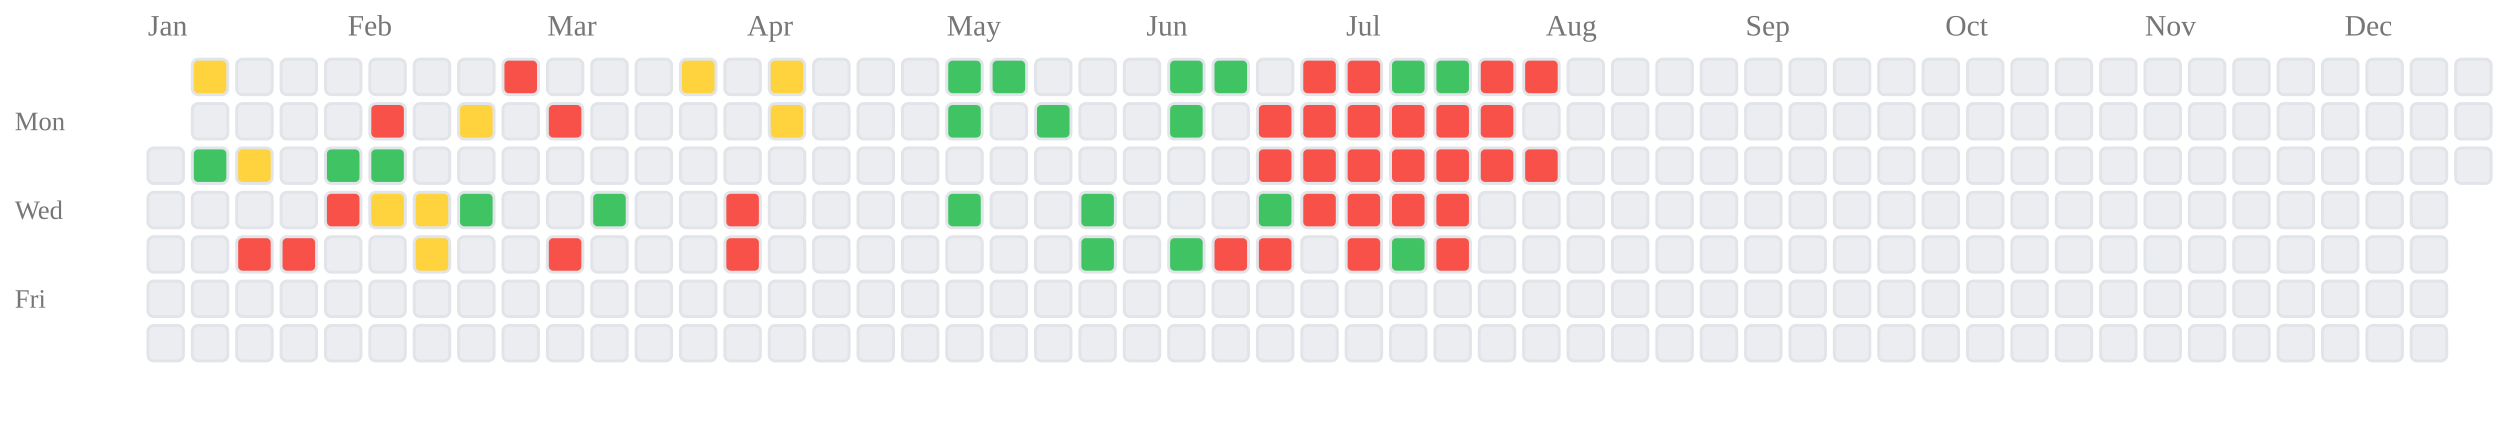
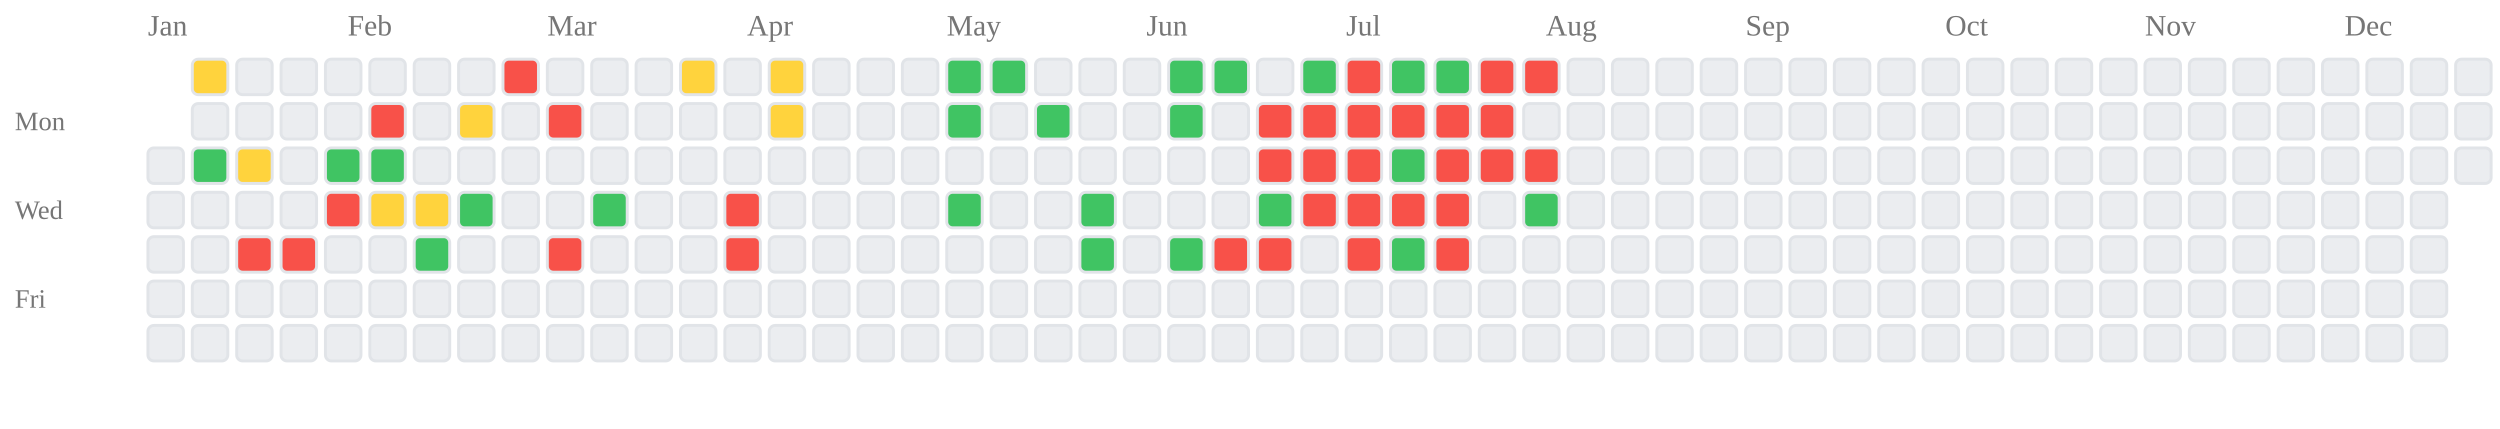
<svg xmlns="http://www.w3.org/2000/svg" width="845" height="145">
  <style>
        .month { font-size: 10px; fill: #767676; }
        .day { font-size: 9px; fill: #767676; }
        .cell { stroke: #e1e4e8; stroke-width: 1; }
        .cell-profit { fill: #40c463; }
        .cell-loss { fill: #f85149; }
        .cell-breakeven { fill: #ffd33d; }
        .cell-empty { fill: #ebedf0; }
    </style>
  <text x="50.0" y="12" class="month">Jan</text>
  <text x="117.5" y="12" class="month">Feb</text>
  <text x="185.0" y="12" class="month">Mar</text>
  <text x="252.5" y="12" class="month">Apr</text>
  <text x="320.0" y="12" class="month">May</text>
  <text x="387.5" y="12" class="month">Jun</text>
  <text x="455.0" y="12" class="month">Jul</text>
  <text x="522.5" y="12" class="month">Aug</text>
  <text x="590.0" y="12" class="month">Sep</text>
  <text x="657.5" y="12" class="month">Oct</text>
  <text x="725.0" y="12" class="month">Nov</text>
  <text x="792.5" y="12" class="month">Dec</text>
  <text x="5" y="44" class="day">Mon</text>
  <text x="5" y="74" class="day">Wed</text>
  <text x="5" y="104" class="day">Fri</text>
  <rect x="50" y="50" width="12" height="12" class="cell cell-empty" rx="2" ry="2" />
  <rect x="50" y="65" width="12" height="12" class="cell cell-empty" rx="2" ry="2" />
  <rect x="50" y="80" width="12" height="12" class="cell cell-empty" rx="2" ry="2" />
  <rect x="50" y="95" width="12" height="12" class="cell cell-empty" rx="2" ry="2" />
  <rect x="50" y="110" width="12" height="12" class="cell cell-empty" rx="2" ry="2" />
  <rect x="65" y="20" width="12" height="12" class="cell cell-breakeven" rx="2" ry="2" />
  <rect x="65" y="35" width="12" height="12" class="cell cell-empty" rx="2" ry="2" />
  <rect x="65" y="50" width="12" height="12" class="cell cell-profit" rx="2" ry="2" />
  <rect x="65" y="65" width="12" height="12" class="cell cell-empty" rx="2" ry="2" />
  <rect x="65" y="80" width="12" height="12" class="cell cell-empty" rx="2" ry="2" />
  <rect x="65" y="95" width="12" height="12" class="cell cell-empty" rx="2" ry="2" />
  <rect x="65" y="110" width="12" height="12" class="cell cell-empty" rx="2" ry="2" />
  <rect x="80" y="20" width="12" height="12" class="cell cell-empty" rx="2" ry="2" />
  <rect x="80" y="35" width="12" height="12" class="cell cell-empty" rx="2" ry="2" />
  <rect x="80" y="50" width="12" height="12" class="cell cell-breakeven" rx="2" ry="2" />
  <rect x="80" y="65" width="12" height="12" class="cell cell-empty" rx="2" ry="2" />
  <rect x="80" y="80" width="12" height="12" class="cell cell-loss" rx="2" ry="2" />
  <rect x="80" y="95" width="12" height="12" class="cell cell-empty" rx="2" ry="2" />
  <rect x="80" y="110" width="12" height="12" class="cell cell-empty" rx="2" ry="2" />
  <rect x="95" y="20" width="12" height="12" class="cell cell-empty" rx="2" ry="2" />
  <rect x="95" y="35" width="12" height="12" class="cell cell-empty" rx="2" ry="2" />
  <rect x="95" y="50" width="12" height="12" class="cell cell-empty" rx="2" ry="2" />
  <rect x="95" y="65" width="12" height="12" class="cell cell-empty" rx="2" ry="2" />
  <rect x="95" y="80" width="12" height="12" class="cell cell-loss" rx="2" ry="2" />
  <rect x="95" y="95" width="12" height="12" class="cell cell-empty" rx="2" ry="2" />
  <rect x="95" y="110" width="12" height="12" class="cell cell-empty" rx="2" ry="2" />
  <rect x="110" y="20" width="12" height="12" class="cell cell-empty" rx="2" ry="2" />
  <rect x="110" y="35" width="12" height="12" class="cell cell-empty" rx="2" ry="2" />
  <rect x="110" y="50" width="12" height="12" class="cell cell-profit" rx="2" ry="2" />
  <rect x="110" y="65" width="12" height="12" class="cell cell-loss" rx="2" ry="2" />
  <rect x="110" y="80" width="12" height="12" class="cell cell-empty" rx="2" ry="2" />
  <rect x="110" y="95" width="12" height="12" class="cell cell-empty" rx="2" ry="2" />
  <rect x="110" y="110" width="12" height="12" class="cell cell-empty" rx="2" ry="2" />
  <rect x="125" y="20" width="12" height="12" class="cell cell-empty" rx="2" ry="2" />
  <rect x="125" y="35" width="12" height="12" class="cell cell-loss" rx="2" ry="2" />
  <rect x="125" y="50" width="12" height="12" class="cell cell-profit" rx="2" ry="2" />
  <rect x="125" y="65" width="12" height="12" class="cell cell-breakeven" rx="2" ry="2" />
  <rect x="125" y="80" width="12" height="12" class="cell cell-empty" rx="2" ry="2" />
  <rect x="125" y="95" width="12" height="12" class="cell cell-empty" rx="2" ry="2" />
  <rect x="125" y="110" width="12" height="12" class="cell cell-empty" rx="2" ry="2" />
  <rect x="140" y="20" width="12" height="12" class="cell cell-empty" rx="2" ry="2" />
  <rect x="140" y="35" width="12" height="12" class="cell cell-empty" rx="2" ry="2" />
  <rect x="140" y="50" width="12" height="12" class="cell cell-empty" rx="2" ry="2" />
  <rect x="140" y="65" width="12" height="12" class="cell cell-breakeven" rx="2" ry="2" />
-   <rect x="140" y="80" width="12" height="12" class="cell cell-breakeven" rx="2" ry="2" />
+   <rect x="140" y="80" width="12" height="12" class="cell cell-profit" rx="2" ry="2" />
  <rect x="140" y="95" width="12" height="12" class="cell cell-empty" rx="2" ry="2" />
  <rect x="140" y="110" width="12" height="12" class="cell cell-empty" rx="2" ry="2" />
  <rect x="155" y="20" width="12" height="12" class="cell cell-empty" rx="2" ry="2" />
  <rect x="155" y="35" width="12" height="12" class="cell cell-breakeven" rx="2" ry="2" />
  <rect x="155" y="50" width="12" height="12" class="cell cell-empty" rx="2" ry="2" />
  <rect x="155" y="65" width="12" height="12" class="cell cell-profit" rx="2" ry="2" />
  <rect x="155" y="80" width="12" height="12" class="cell cell-empty" rx="2" ry="2" />
  <rect x="155" y="95" width="12" height="12" class="cell cell-empty" rx="2" ry="2" />
  <rect x="155" y="110" width="12" height="12" class="cell cell-empty" rx="2" ry="2" />
  <rect x="170" y="20" width="12" height="12" class="cell cell-loss" rx="2" ry="2" />
  <rect x="170" y="35" width="12" height="12" class="cell cell-empty" rx="2" ry="2" />
  <rect x="170" y="50" width="12" height="12" class="cell cell-empty" rx="2" ry="2" />
  <rect x="170" y="65" width="12" height="12" class="cell cell-empty" rx="2" ry="2" />
  <rect x="170" y="80" width="12" height="12" class="cell cell-empty" rx="2" ry="2" />
  <rect x="170" y="95" width="12" height="12" class="cell cell-empty" rx="2" ry="2" />
  <rect x="170" y="110" width="12" height="12" class="cell cell-empty" rx="2" ry="2" />
  <rect x="185" y="20" width="12" height="12" class="cell cell-empty" rx="2" ry="2" />
  <rect x="185" y="35" width="12" height="12" class="cell cell-loss" rx="2" ry="2" />
  <rect x="185" y="50" width="12" height="12" class="cell cell-empty" rx="2" ry="2" />
  <rect x="185" y="65" width="12" height="12" class="cell cell-empty" rx="2" ry="2" />
  <rect x="185" y="80" width="12" height="12" class="cell cell-loss" rx="2" ry="2" />
  <rect x="185" y="95" width="12" height="12" class="cell cell-empty" rx="2" ry="2" />
  <rect x="185" y="110" width="12" height="12" class="cell cell-empty" rx="2" ry="2" />
  <rect x="200" y="20" width="12" height="12" class="cell cell-empty" rx="2" ry="2" />
  <rect x="200" y="35" width="12" height="12" class="cell cell-empty" rx="2" ry="2" />
  <rect x="200" y="50" width="12" height="12" class="cell cell-empty" rx="2" ry="2" />
  <rect x="200" y="65" width="12" height="12" class="cell cell-profit" rx="2" ry="2" />
  <rect x="200" y="80" width="12" height="12" class="cell cell-empty" rx="2" ry="2" />
  <rect x="200" y="95" width="12" height="12" class="cell cell-empty" rx="2" ry="2" />
  <rect x="200" y="110" width="12" height="12" class="cell cell-empty" rx="2" ry="2" />
  <rect x="215" y="20" width="12" height="12" class="cell cell-empty" rx="2" ry="2" />
  <rect x="215" y="35" width="12" height="12" class="cell cell-empty" rx="2" ry="2" />
  <rect x="215" y="50" width="12" height="12" class="cell cell-empty" rx="2" ry="2" />
  <rect x="215" y="65" width="12" height="12" class="cell cell-empty" rx="2" ry="2" />
  <rect x="215" y="80" width="12" height="12" class="cell cell-empty" rx="2" ry="2" />
  <rect x="215" y="95" width="12" height="12" class="cell cell-empty" rx="2" ry="2" />
  <rect x="215" y="110" width="12" height="12" class="cell cell-empty" rx="2" ry="2" />
  <rect x="230" y="20" width="12" height="12" class="cell cell-breakeven" rx="2" ry="2" />
  <rect x="230" y="35" width="12" height="12" class="cell cell-empty" rx="2" ry="2" />
  <rect x="230" y="50" width="12" height="12" class="cell cell-empty" rx="2" ry="2" />
  <rect x="230" y="65" width="12" height="12" class="cell cell-empty" rx="2" ry="2" />
  <rect x="230" y="80" width="12" height="12" class="cell cell-empty" rx="2" ry="2" />
  <rect x="230" y="95" width="12" height="12" class="cell cell-empty" rx="2" ry="2" />
  <rect x="230" y="110" width="12" height="12" class="cell cell-empty" rx="2" ry="2" />
  <rect x="245" y="20" width="12" height="12" class="cell cell-empty" rx="2" ry="2" />
  <rect x="245" y="35" width="12" height="12" class="cell cell-empty" rx="2" ry="2" />
  <rect x="245" y="50" width="12" height="12" class="cell cell-empty" rx="2" ry="2" />
  <rect x="245" y="65" width="12" height="12" class="cell cell-loss" rx="2" ry="2" />
  <rect x="245" y="80" width="12" height="12" class="cell cell-loss" rx="2" ry="2" />
  <rect x="245" y="95" width="12" height="12" class="cell cell-empty" rx="2" ry="2" />
  <rect x="245" y="110" width="12" height="12" class="cell cell-empty" rx="2" ry="2" />
  <rect x="260" y="20" width="12" height="12" class="cell cell-breakeven" rx="2" ry="2" />
  <rect x="260" y="35" width="12" height="12" class="cell cell-breakeven" rx="2" ry="2" />
  <rect x="260" y="50" width="12" height="12" class="cell cell-empty" rx="2" ry="2" />
  <rect x="260" y="65" width="12" height="12" class="cell cell-empty" rx="2" ry="2" />
  <rect x="260" y="80" width="12" height="12" class="cell cell-empty" rx="2" ry="2" />
  <rect x="260" y="95" width="12" height="12" class="cell cell-empty" rx="2" ry="2" />
  <rect x="260" y="110" width="12" height="12" class="cell cell-empty" rx="2" ry="2" />
  <rect x="275" y="20" width="12" height="12" class="cell cell-empty" rx="2" ry="2" />
  <rect x="275" y="35" width="12" height="12" class="cell cell-empty" rx="2" ry="2" />
  <rect x="275" y="50" width="12" height="12" class="cell cell-empty" rx="2" ry="2" />
  <rect x="275" y="65" width="12" height="12" class="cell cell-empty" rx="2" ry="2" />
  <rect x="275" y="80" width="12" height="12" class="cell cell-empty" rx="2" ry="2" />
  <rect x="275" y="95" width="12" height="12" class="cell cell-empty" rx="2" ry="2" />
  <rect x="275" y="110" width="12" height="12" class="cell cell-empty" rx="2" ry="2" />
  <rect x="290" y="20" width="12" height="12" class="cell cell-empty" rx="2" ry="2" />
  <rect x="290" y="35" width="12" height="12" class="cell cell-empty" rx="2" ry="2" />
  <rect x="290" y="50" width="12" height="12" class="cell cell-empty" rx="2" ry="2" />
  <rect x="290" y="65" width="12" height="12" class="cell cell-empty" rx="2" ry="2" />
  <rect x="290" y="80" width="12" height="12" class="cell cell-empty" rx="2" ry="2" />
  <rect x="290" y="95" width="12" height="12" class="cell cell-empty" rx="2" ry="2" />
  <rect x="290" y="110" width="12" height="12" class="cell cell-empty" rx="2" ry="2" />
  <rect x="305" y="20" width="12" height="12" class="cell cell-empty" rx="2" ry="2" />
  <rect x="305" y="35" width="12" height="12" class="cell cell-empty" rx="2" ry="2" />
  <rect x="305" y="50" width="12" height="12" class="cell cell-empty" rx="2" ry="2" />
  <rect x="305" y="65" width="12" height="12" class="cell cell-empty" rx="2" ry="2" />
  <rect x="305" y="80" width="12" height="12" class="cell cell-empty" rx="2" ry="2" />
  <rect x="305" y="95" width="12" height="12" class="cell cell-empty" rx="2" ry="2" />
  <rect x="305" y="110" width="12" height="12" class="cell cell-empty" rx="2" ry="2" />
  <rect x="320" y="20" width="12" height="12" class="cell cell-profit" rx="2" ry="2" />
  <rect x="320" y="35" width="12" height="12" class="cell cell-profit" rx="2" ry="2" />
  <rect x="320" y="50" width="12" height="12" class="cell cell-empty" rx="2" ry="2" />
  <rect x="320" y="65" width="12" height="12" class="cell cell-profit" rx="2" ry="2" />
  <rect x="320" y="80" width="12" height="12" class="cell cell-empty" rx="2" ry="2" />
  <rect x="320" y="95" width="12" height="12" class="cell cell-empty" rx="2" ry="2" />
  <rect x="320" y="110" width="12" height="12" class="cell cell-empty" rx="2" ry="2" />
  <rect x="335" y="20" width="12" height="12" class="cell cell-profit" rx="2" ry="2" />
  <rect x="335" y="35" width="12" height="12" class="cell cell-empty" rx="2" ry="2" />
  <rect x="335" y="50" width="12" height="12" class="cell cell-empty" rx="2" ry="2" />
  <rect x="335" y="65" width="12" height="12" class="cell cell-empty" rx="2" ry="2" />
  <rect x="335" y="80" width="12" height="12" class="cell cell-empty" rx="2" ry="2" />
  <rect x="335" y="95" width="12" height="12" class="cell cell-empty" rx="2" ry="2" />
  <rect x="335" y="110" width="12" height="12" class="cell cell-empty" rx="2" ry="2" />
  <rect x="350" y="20" width="12" height="12" class="cell cell-empty" rx="2" ry="2" />
  <rect x="350" y="35" width="12" height="12" class="cell cell-profit" rx="2" ry="2" />
  <rect x="350" y="50" width="12" height="12" class="cell cell-empty" rx="2" ry="2" />
  <rect x="350" y="65" width="12" height="12" class="cell cell-empty" rx="2" ry="2" />
  <rect x="350" y="80" width="12" height="12" class="cell cell-empty" rx="2" ry="2" />
  <rect x="350" y="95" width="12" height="12" class="cell cell-empty" rx="2" ry="2" />
  <rect x="350" y="110" width="12" height="12" class="cell cell-empty" rx="2" ry="2" />
  <rect x="365" y="20" width="12" height="12" class="cell cell-empty" rx="2" ry="2" />
  <rect x="365" y="35" width="12" height="12" class="cell cell-empty" rx="2" ry="2" />
  <rect x="365" y="50" width="12" height="12" class="cell cell-empty" rx="2" ry="2" />
  <rect x="365" y="65" width="12" height="12" class="cell cell-profit" rx="2" ry="2" />
  <rect x="365" y="80" width="12" height="12" class="cell cell-profit" rx="2" ry="2" />
  <rect x="365" y="95" width="12" height="12" class="cell cell-empty" rx="2" ry="2" />
  <rect x="365" y="110" width="12" height="12" class="cell cell-empty" rx="2" ry="2" />
  <rect x="380" y="20" width="12" height="12" class="cell cell-empty" rx="2" ry="2" />
  <rect x="380" y="35" width="12" height="12" class="cell cell-empty" rx="2" ry="2" />
  <rect x="380" y="50" width="12" height="12" class="cell cell-empty" rx="2" ry="2" />
  <rect x="380" y="65" width="12" height="12" class="cell cell-empty" rx="2" ry="2" />
  <rect x="380" y="80" width="12" height="12" class="cell cell-empty" rx="2" ry="2" />
  <rect x="380" y="95" width="12" height="12" class="cell cell-empty" rx="2" ry="2" />
  <rect x="380" y="110" width="12" height="12" class="cell cell-empty" rx="2" ry="2" />
  <rect x="395" y="20" width="12" height="12" class="cell cell-profit" rx="2" ry="2" />
  <rect x="395" y="35" width="12" height="12" class="cell cell-profit" rx="2" ry="2" />
  <rect x="395" y="50" width="12" height="12" class="cell cell-empty" rx="2" ry="2" />
  <rect x="395" y="65" width="12" height="12" class="cell cell-empty" rx="2" ry="2" />
  <rect x="395" y="80" width="12" height="12" class="cell cell-profit" rx="2" ry="2" />
  <rect x="395" y="95" width="12" height="12" class="cell cell-empty" rx="2" ry="2" />
  <rect x="395" y="110" width="12" height="12" class="cell cell-empty" rx="2" ry="2" />
  <rect x="410" y="20" width="12" height="12" class="cell cell-profit" rx="2" ry="2" />
  <rect x="410" y="35" width="12" height="12" class="cell cell-empty" rx="2" ry="2" />
  <rect x="410" y="50" width="12" height="12" class="cell cell-empty" rx="2" ry="2" />
  <rect x="410" y="65" width="12" height="12" class="cell cell-empty" rx="2" ry="2" />
  <rect x="410" y="80" width="12" height="12" class="cell cell-loss" rx="2" ry="2" />
  <rect x="410" y="95" width="12" height="12" class="cell cell-empty" rx="2" ry="2" />
  <rect x="410" y="110" width="12" height="12" class="cell cell-empty" rx="2" ry="2" />
  <rect x="425" y="20" width="12" height="12" class="cell cell-empty" rx="2" ry="2" />
  <rect x="425" y="35" width="12" height="12" class="cell cell-loss" rx="2" ry="2" />
  <rect x="425" y="50" width="12" height="12" class="cell cell-loss" rx="2" ry="2" />
  <rect x="425" y="65" width="12" height="12" class="cell cell-profit" rx="2" ry="2" />
  <rect x="425" y="80" width="12" height="12" class="cell cell-loss" rx="2" ry="2" />
  <rect x="425" y="95" width="12" height="12" class="cell cell-empty" rx="2" ry="2" />
  <rect x="425" y="110" width="12" height="12" class="cell cell-empty" rx="2" ry="2" />
-   <rect x="440" y="20" width="12" height="12" class="cell cell-loss" rx="2" ry="2" />
+   <rect x="440" y="20" width="12" height="12" class="cell cell-profit" rx="2" ry="2" />
  <rect x="440" y="35" width="12" height="12" class="cell cell-loss" rx="2" ry="2" />
  <rect x="440" y="50" width="12" height="12" class="cell cell-loss" rx="2" ry="2" />
  <rect x="440" y="65" width="12" height="12" class="cell cell-loss" rx="2" ry="2" />
  <rect x="440" y="80" width="12" height="12" class="cell cell-empty" rx="2" ry="2" />
  <rect x="440" y="95" width="12" height="12" class="cell cell-empty" rx="2" ry="2" />
  <rect x="440" y="110" width="12" height="12" class="cell cell-empty" rx="2" ry="2" />
  <rect x="455" y="20" width="12" height="12" class="cell cell-loss" rx="2" ry="2" />
  <rect x="455" y="35" width="12" height="12" class="cell cell-loss" rx="2" ry="2" />
  <rect x="455" y="50" width="12" height="12" class="cell cell-loss" rx="2" ry="2" />
  <rect x="455" y="65" width="12" height="12" class="cell cell-loss" rx="2" ry="2" />
  <rect x="455" y="80" width="12" height="12" class="cell cell-loss" rx="2" ry="2" />
  <rect x="455" y="95" width="12" height="12" class="cell cell-empty" rx="2" ry="2" />
  <rect x="455" y="110" width="12" height="12" class="cell cell-empty" rx="2" ry="2" />
  <rect x="470" y="20" width="12" height="12" class="cell cell-profit" rx="2" ry="2" />
  <rect x="470" y="35" width="12" height="12" class="cell cell-loss" rx="2" ry="2" />
-   <rect x="470" y="50" width="12" height="12" class="cell cell-loss" rx="2" ry="2" />
+   <rect x="470" y="50" width="12" height="12" class="cell cell-profit" rx="2" ry="2" />
  <rect x="470" y="65" width="12" height="12" class="cell cell-loss" rx="2" ry="2" />
  <rect x="470" y="80" width="12" height="12" class="cell cell-profit" rx="2" ry="2" />
  <rect x="470" y="95" width="12" height="12" class="cell cell-empty" rx="2" ry="2" />
  <rect x="470" y="110" width="12" height="12" class="cell cell-empty" rx="2" ry="2" />
  <rect x="485" y="20" width="12" height="12" class="cell cell-profit" rx="2" ry="2" />
  <rect x="485" y="35" width="12" height="12" class="cell cell-loss" rx="2" ry="2" />
  <rect x="485" y="50" width="12" height="12" class="cell cell-loss" rx="2" ry="2" />
  <rect x="485" y="65" width="12" height="12" class="cell cell-loss" rx="2" ry="2" />
  <rect x="485" y="80" width="12" height="12" class="cell cell-loss" rx="2" ry="2" />
  <rect x="485" y="95" width="12" height="12" class="cell cell-empty" rx="2" ry="2" />
  <rect x="485" y="110" width="12" height="12" class="cell cell-empty" rx="2" ry="2" />
  <rect x="500" y="20" width="12" height="12" class="cell cell-loss" rx="2" ry="2" />
  <rect x="500" y="35" width="12" height="12" class="cell cell-loss" rx="2" ry="2" />
  <rect x="500" y="50" width="12" height="12" class="cell cell-loss" rx="2" ry="2" />
  <rect x="500" y="65" width="12" height="12" class="cell cell-empty" rx="2" ry="2" />
  <rect x="500" y="80" width="12" height="12" class="cell cell-empty" rx="2" ry="2" />
  <rect x="500" y="95" width="12" height="12" class="cell cell-empty" rx="2" ry="2" />
  <rect x="500" y="110" width="12" height="12" class="cell cell-empty" rx="2" ry="2" />
  <rect x="515" y="20" width="12" height="12" class="cell cell-loss" rx="2" ry="2" />
  <rect x="515" y="35" width="12" height="12" class="cell cell-empty" rx="2" ry="2" />
  <rect x="515" y="50" width="12" height="12" class="cell cell-loss" rx="2" ry="2" />
-   <rect x="515" y="65" width="12" height="12" class="cell cell-empty" rx="2" ry="2" />
+   <rect x="515" y="65" width="12" height="12" class="cell cell-profit" rx="2" ry="2" />
  <rect x="515" y="80" width="12" height="12" class="cell cell-empty" rx="2" ry="2" />
  <rect x="515" y="95" width="12" height="12" class="cell cell-empty" rx="2" ry="2" />
  <rect x="515" y="110" width="12" height="12" class="cell cell-empty" rx="2" ry="2" />
  <rect x="530" y="20" width="12" height="12" class="cell cell-empty" rx="2" ry="2" />
  <rect x="530" y="35" width="12" height="12" class="cell cell-empty" rx="2" ry="2" />
  <rect x="530" y="50" width="12" height="12" class="cell cell-empty" rx="2" ry="2" />
  <rect x="530" y="65" width="12" height="12" class="cell cell-empty" rx="2" ry="2" />
  <rect x="530" y="80" width="12" height="12" class="cell cell-empty" rx="2" ry="2" />
  <rect x="530" y="95" width="12" height="12" class="cell cell-empty" rx="2" ry="2" />
  <rect x="530" y="110" width="12" height="12" class="cell cell-empty" rx="2" ry="2" />
  <rect x="545" y="20" width="12" height="12" class="cell cell-empty" rx="2" ry="2" />
  <rect x="545" y="35" width="12" height="12" class="cell cell-empty" rx="2" ry="2" />
  <rect x="545" y="50" width="12" height="12" class="cell cell-empty" rx="2" ry="2" />
  <rect x="545" y="65" width="12" height="12" class="cell cell-empty" rx="2" ry="2" />
  <rect x="545" y="80" width="12" height="12" class="cell cell-empty" rx="2" ry="2" />
  <rect x="545" y="95" width="12" height="12" class="cell cell-empty" rx="2" ry="2" />
  <rect x="545" y="110" width="12" height="12" class="cell cell-empty" rx="2" ry="2" />
  <rect x="560" y="20" width="12" height="12" class="cell cell-empty" rx="2" ry="2" />
  <rect x="560" y="35" width="12" height="12" class="cell cell-empty" rx="2" ry="2" />
  <rect x="560" y="50" width="12" height="12" class="cell cell-empty" rx="2" ry="2" />
  <rect x="560" y="65" width="12" height="12" class="cell cell-empty" rx="2" ry="2" />
  <rect x="560" y="80" width="12" height="12" class="cell cell-empty" rx="2" ry="2" />
  <rect x="560" y="95" width="12" height="12" class="cell cell-empty" rx="2" ry="2" />
  <rect x="560" y="110" width="12" height="12" class="cell cell-empty" rx="2" ry="2" />
  <rect x="575" y="20" width="12" height="12" class="cell cell-empty" rx="2" ry="2" />
  <rect x="575" y="35" width="12" height="12" class="cell cell-empty" rx="2" ry="2" />
  <rect x="575" y="50" width="12" height="12" class="cell cell-empty" rx="2" ry="2" />
  <rect x="575" y="65" width="12" height="12" class="cell cell-empty" rx="2" ry="2" />
  <rect x="575" y="80" width="12" height="12" class="cell cell-empty" rx="2" ry="2" />
  <rect x="575" y="95" width="12" height="12" class="cell cell-empty" rx="2" ry="2" />
  <rect x="575" y="110" width="12" height="12" class="cell cell-empty" rx="2" ry="2" />
  <rect x="590" y="20" width="12" height="12" class="cell cell-empty" rx="2" ry="2" />
  <rect x="590" y="35" width="12" height="12" class="cell cell-empty" rx="2" ry="2" />
  <rect x="590" y="50" width="12" height="12" class="cell cell-empty" rx="2" ry="2" />
  <rect x="590" y="65" width="12" height="12" class="cell cell-empty" rx="2" ry="2" />
  <rect x="590" y="80" width="12" height="12" class="cell cell-empty" rx="2" ry="2" />
  <rect x="590" y="95" width="12" height="12" class="cell cell-empty" rx="2" ry="2" />
  <rect x="590" y="110" width="12" height="12" class="cell cell-empty" rx="2" ry="2" />
  <rect x="605" y="20" width="12" height="12" class="cell cell-empty" rx="2" ry="2" />
  <rect x="605" y="35" width="12" height="12" class="cell cell-empty" rx="2" ry="2" />
  <rect x="605" y="50" width="12" height="12" class="cell cell-empty" rx="2" ry="2" />
  <rect x="605" y="65" width="12" height="12" class="cell cell-empty" rx="2" ry="2" />
  <rect x="605" y="80" width="12" height="12" class="cell cell-empty" rx="2" ry="2" />
  <rect x="605" y="95" width="12" height="12" class="cell cell-empty" rx="2" ry="2" />
  <rect x="605" y="110" width="12" height="12" class="cell cell-empty" rx="2" ry="2" />
  <rect x="620" y="20" width="12" height="12" class="cell cell-empty" rx="2" ry="2" />
  <rect x="620" y="35" width="12" height="12" class="cell cell-empty" rx="2" ry="2" />
  <rect x="620" y="50" width="12" height="12" class="cell cell-empty" rx="2" ry="2" />
  <rect x="620" y="65" width="12" height="12" class="cell cell-empty" rx="2" ry="2" />
  <rect x="620" y="80" width="12" height="12" class="cell cell-empty" rx="2" ry="2" />
  <rect x="620" y="95" width="12" height="12" class="cell cell-empty" rx="2" ry="2" />
  <rect x="620" y="110" width="12" height="12" class="cell cell-empty" rx="2" ry="2" />
  <rect x="635" y="20" width="12" height="12" class="cell cell-empty" rx="2" ry="2" />
  <rect x="635" y="35" width="12" height="12" class="cell cell-empty" rx="2" ry="2" />
  <rect x="635" y="50" width="12" height="12" class="cell cell-empty" rx="2" ry="2" />
  <rect x="635" y="65" width="12" height="12" class="cell cell-empty" rx="2" ry="2" />
  <rect x="635" y="80" width="12" height="12" class="cell cell-empty" rx="2" ry="2" />
  <rect x="635" y="95" width="12" height="12" class="cell cell-empty" rx="2" ry="2" />
  <rect x="635" y="110" width="12" height="12" class="cell cell-empty" rx="2" ry="2" />
  <rect x="650" y="20" width="12" height="12" class="cell cell-empty" rx="2" ry="2" />
  <rect x="650" y="35" width="12" height="12" class="cell cell-empty" rx="2" ry="2" />
  <rect x="650" y="50" width="12" height="12" class="cell cell-empty" rx="2" ry="2" />
  <rect x="650" y="65" width="12" height="12" class="cell cell-empty" rx="2" ry="2" />
  <rect x="650" y="80" width="12" height="12" class="cell cell-empty" rx="2" ry="2" />
  <rect x="650" y="95" width="12" height="12" class="cell cell-empty" rx="2" ry="2" />
  <rect x="650" y="110" width="12" height="12" class="cell cell-empty" rx="2" ry="2" />
  <rect x="665" y="20" width="12" height="12" class="cell cell-empty" rx="2" ry="2" />
  <rect x="665" y="35" width="12" height="12" class="cell cell-empty" rx="2" ry="2" />
  <rect x="665" y="50" width="12" height="12" class="cell cell-empty" rx="2" ry="2" />
  <rect x="665" y="65" width="12" height="12" class="cell cell-empty" rx="2" ry="2" />
  <rect x="665" y="80" width="12" height="12" class="cell cell-empty" rx="2" ry="2" />
  <rect x="665" y="95" width="12" height="12" class="cell cell-empty" rx="2" ry="2" />
  <rect x="665" y="110" width="12" height="12" class="cell cell-empty" rx="2" ry="2" />
  <rect x="680" y="20" width="12" height="12" class="cell cell-empty" rx="2" ry="2" />
  <rect x="680" y="35" width="12" height="12" class="cell cell-empty" rx="2" ry="2" />
  <rect x="680" y="50" width="12" height="12" class="cell cell-empty" rx="2" ry="2" />
  <rect x="680" y="65" width="12" height="12" class="cell cell-empty" rx="2" ry="2" />
  <rect x="680" y="80" width="12" height="12" class="cell cell-empty" rx="2" ry="2" />
  <rect x="680" y="95" width="12" height="12" class="cell cell-empty" rx="2" ry="2" />
  <rect x="680" y="110" width="12" height="12" class="cell cell-empty" rx="2" ry="2" />
  <rect x="695" y="20" width="12" height="12" class="cell cell-empty" rx="2" ry="2" />
  <rect x="695" y="35" width="12" height="12" class="cell cell-empty" rx="2" ry="2" />
  <rect x="695" y="50" width="12" height="12" class="cell cell-empty" rx="2" ry="2" />
  <rect x="695" y="65" width="12" height="12" class="cell cell-empty" rx="2" ry="2" />
  <rect x="695" y="80" width="12" height="12" class="cell cell-empty" rx="2" ry="2" />
  <rect x="695" y="95" width="12" height="12" class="cell cell-empty" rx="2" ry="2" />
  <rect x="695" y="110" width="12" height="12" class="cell cell-empty" rx="2" ry="2" />
  <rect x="710" y="20" width="12" height="12" class="cell cell-empty" rx="2" ry="2" />
  <rect x="710" y="35" width="12" height="12" class="cell cell-empty" rx="2" ry="2" />
  <rect x="710" y="50" width="12" height="12" class="cell cell-empty" rx="2" ry="2" />
  <rect x="710" y="65" width="12" height="12" class="cell cell-empty" rx="2" ry="2" />
  <rect x="710" y="80" width="12" height="12" class="cell cell-empty" rx="2" ry="2" />
  <rect x="710" y="95" width="12" height="12" class="cell cell-empty" rx="2" ry="2" />
  <rect x="710" y="110" width="12" height="12" class="cell cell-empty" rx="2" ry="2" />
  <rect x="725" y="20" width="12" height="12" class="cell cell-empty" rx="2" ry="2" />
  <rect x="725" y="35" width="12" height="12" class="cell cell-empty" rx="2" ry="2" />
  <rect x="725" y="50" width="12" height="12" class="cell cell-empty" rx="2" ry="2" />
  <rect x="725" y="65" width="12" height="12" class="cell cell-empty" rx="2" ry="2" />
  <rect x="725" y="80" width="12" height="12" class="cell cell-empty" rx="2" ry="2" />
  <rect x="725" y="95" width="12" height="12" class="cell cell-empty" rx="2" ry="2" />
  <rect x="725" y="110" width="12" height="12" class="cell cell-empty" rx="2" ry="2" />
  <rect x="740" y="20" width="12" height="12" class="cell cell-empty" rx="2" ry="2" />
  <rect x="740" y="35" width="12" height="12" class="cell cell-empty" rx="2" ry="2" />
  <rect x="740" y="50" width="12" height="12" class="cell cell-empty" rx="2" ry="2" />
  <rect x="740" y="65" width="12" height="12" class="cell cell-empty" rx="2" ry="2" />
  <rect x="740" y="80" width="12" height="12" class="cell cell-empty" rx="2" ry="2" />
  <rect x="740" y="95" width="12" height="12" class="cell cell-empty" rx="2" ry="2" />
  <rect x="740" y="110" width="12" height="12" class="cell cell-empty" rx="2" ry="2" />
  <rect x="755" y="20" width="12" height="12" class="cell cell-empty" rx="2" ry="2" />
  <rect x="755" y="35" width="12" height="12" class="cell cell-empty" rx="2" ry="2" />
  <rect x="755" y="50" width="12" height="12" class="cell cell-empty" rx="2" ry="2" />
  <rect x="755" y="65" width="12" height="12" class="cell cell-empty" rx="2" ry="2" />
  <rect x="755" y="80" width="12" height="12" class="cell cell-empty" rx="2" ry="2" />
  <rect x="755" y="95" width="12" height="12" class="cell cell-empty" rx="2" ry="2" />
  <rect x="755" y="110" width="12" height="12" class="cell cell-empty" rx="2" ry="2" />
  <rect x="770" y="20" width="12" height="12" class="cell cell-empty" rx="2" ry="2" />
  <rect x="770" y="35" width="12" height="12" class="cell cell-empty" rx="2" ry="2" />
  <rect x="770" y="50" width="12" height="12" class="cell cell-empty" rx="2" ry="2" />
  <rect x="770" y="65" width="12" height="12" class="cell cell-empty" rx="2" ry="2" />
  <rect x="770" y="80" width="12" height="12" class="cell cell-empty" rx="2" ry="2" />
  <rect x="770" y="95" width="12" height="12" class="cell cell-empty" rx="2" ry="2" />
  <rect x="770" y="110" width="12" height="12" class="cell cell-empty" rx="2" ry="2" />
  <rect x="785" y="20" width="12" height="12" class="cell cell-empty" rx="2" ry="2" />
  <rect x="785" y="35" width="12" height="12" class="cell cell-empty" rx="2" ry="2" />
  <rect x="785" y="50" width="12" height="12" class="cell cell-empty" rx="2" ry="2" />
  <rect x="785" y="65" width="12" height="12" class="cell cell-empty" rx="2" ry="2" />
  <rect x="785" y="80" width="12" height="12" class="cell cell-empty" rx="2" ry="2" />
  <rect x="785" y="95" width="12" height="12" class="cell cell-empty" rx="2" ry="2" />
  <rect x="785" y="110" width="12" height="12" class="cell cell-empty" rx="2" ry="2" />
  <rect x="800" y="20" width="12" height="12" class="cell cell-empty" rx="2" ry="2" />
  <rect x="800" y="35" width="12" height="12" class="cell cell-empty" rx="2" ry="2" />
  <rect x="800" y="50" width="12" height="12" class="cell cell-empty" rx="2" ry="2" />
  <rect x="800" y="65" width="12" height="12" class="cell cell-empty" rx="2" ry="2" />
  <rect x="800" y="80" width="12" height="12" class="cell cell-empty" rx="2" ry="2" />
  <rect x="800" y="95" width="12" height="12" class="cell cell-empty" rx="2" ry="2" />
  <rect x="800" y="110" width="12" height="12" class="cell cell-empty" rx="2" ry="2" />
  <rect x="815" y="20" width="12" height="12" class="cell cell-empty" rx="2" ry="2" />
  <rect x="815" y="35" width="12" height="12" class="cell cell-empty" rx="2" ry="2" />
  <rect x="815" y="50" width="12" height="12" class="cell cell-empty" rx="2" ry="2" />
  <rect x="815" y="65" width="12" height="12" class="cell cell-empty" rx="2" ry="2" />
  <rect x="815" y="80" width="12" height="12" class="cell cell-empty" rx="2" ry="2" />
  <rect x="815" y="95" width="12" height="12" class="cell cell-empty" rx="2" ry="2" />
  <rect x="815" y="110" width="12" height="12" class="cell cell-empty" rx="2" ry="2" />
  <rect x="830" y="20" width="12" height="12" class="cell cell-empty" rx="2" ry="2" />
  <rect x="830" y="35" width="12" height="12" class="cell cell-empty" rx="2" ry="2" />
  <rect x="830" y="50" width="12" height="12" class="cell cell-empty" rx="2" ry="2" />
</svg>
